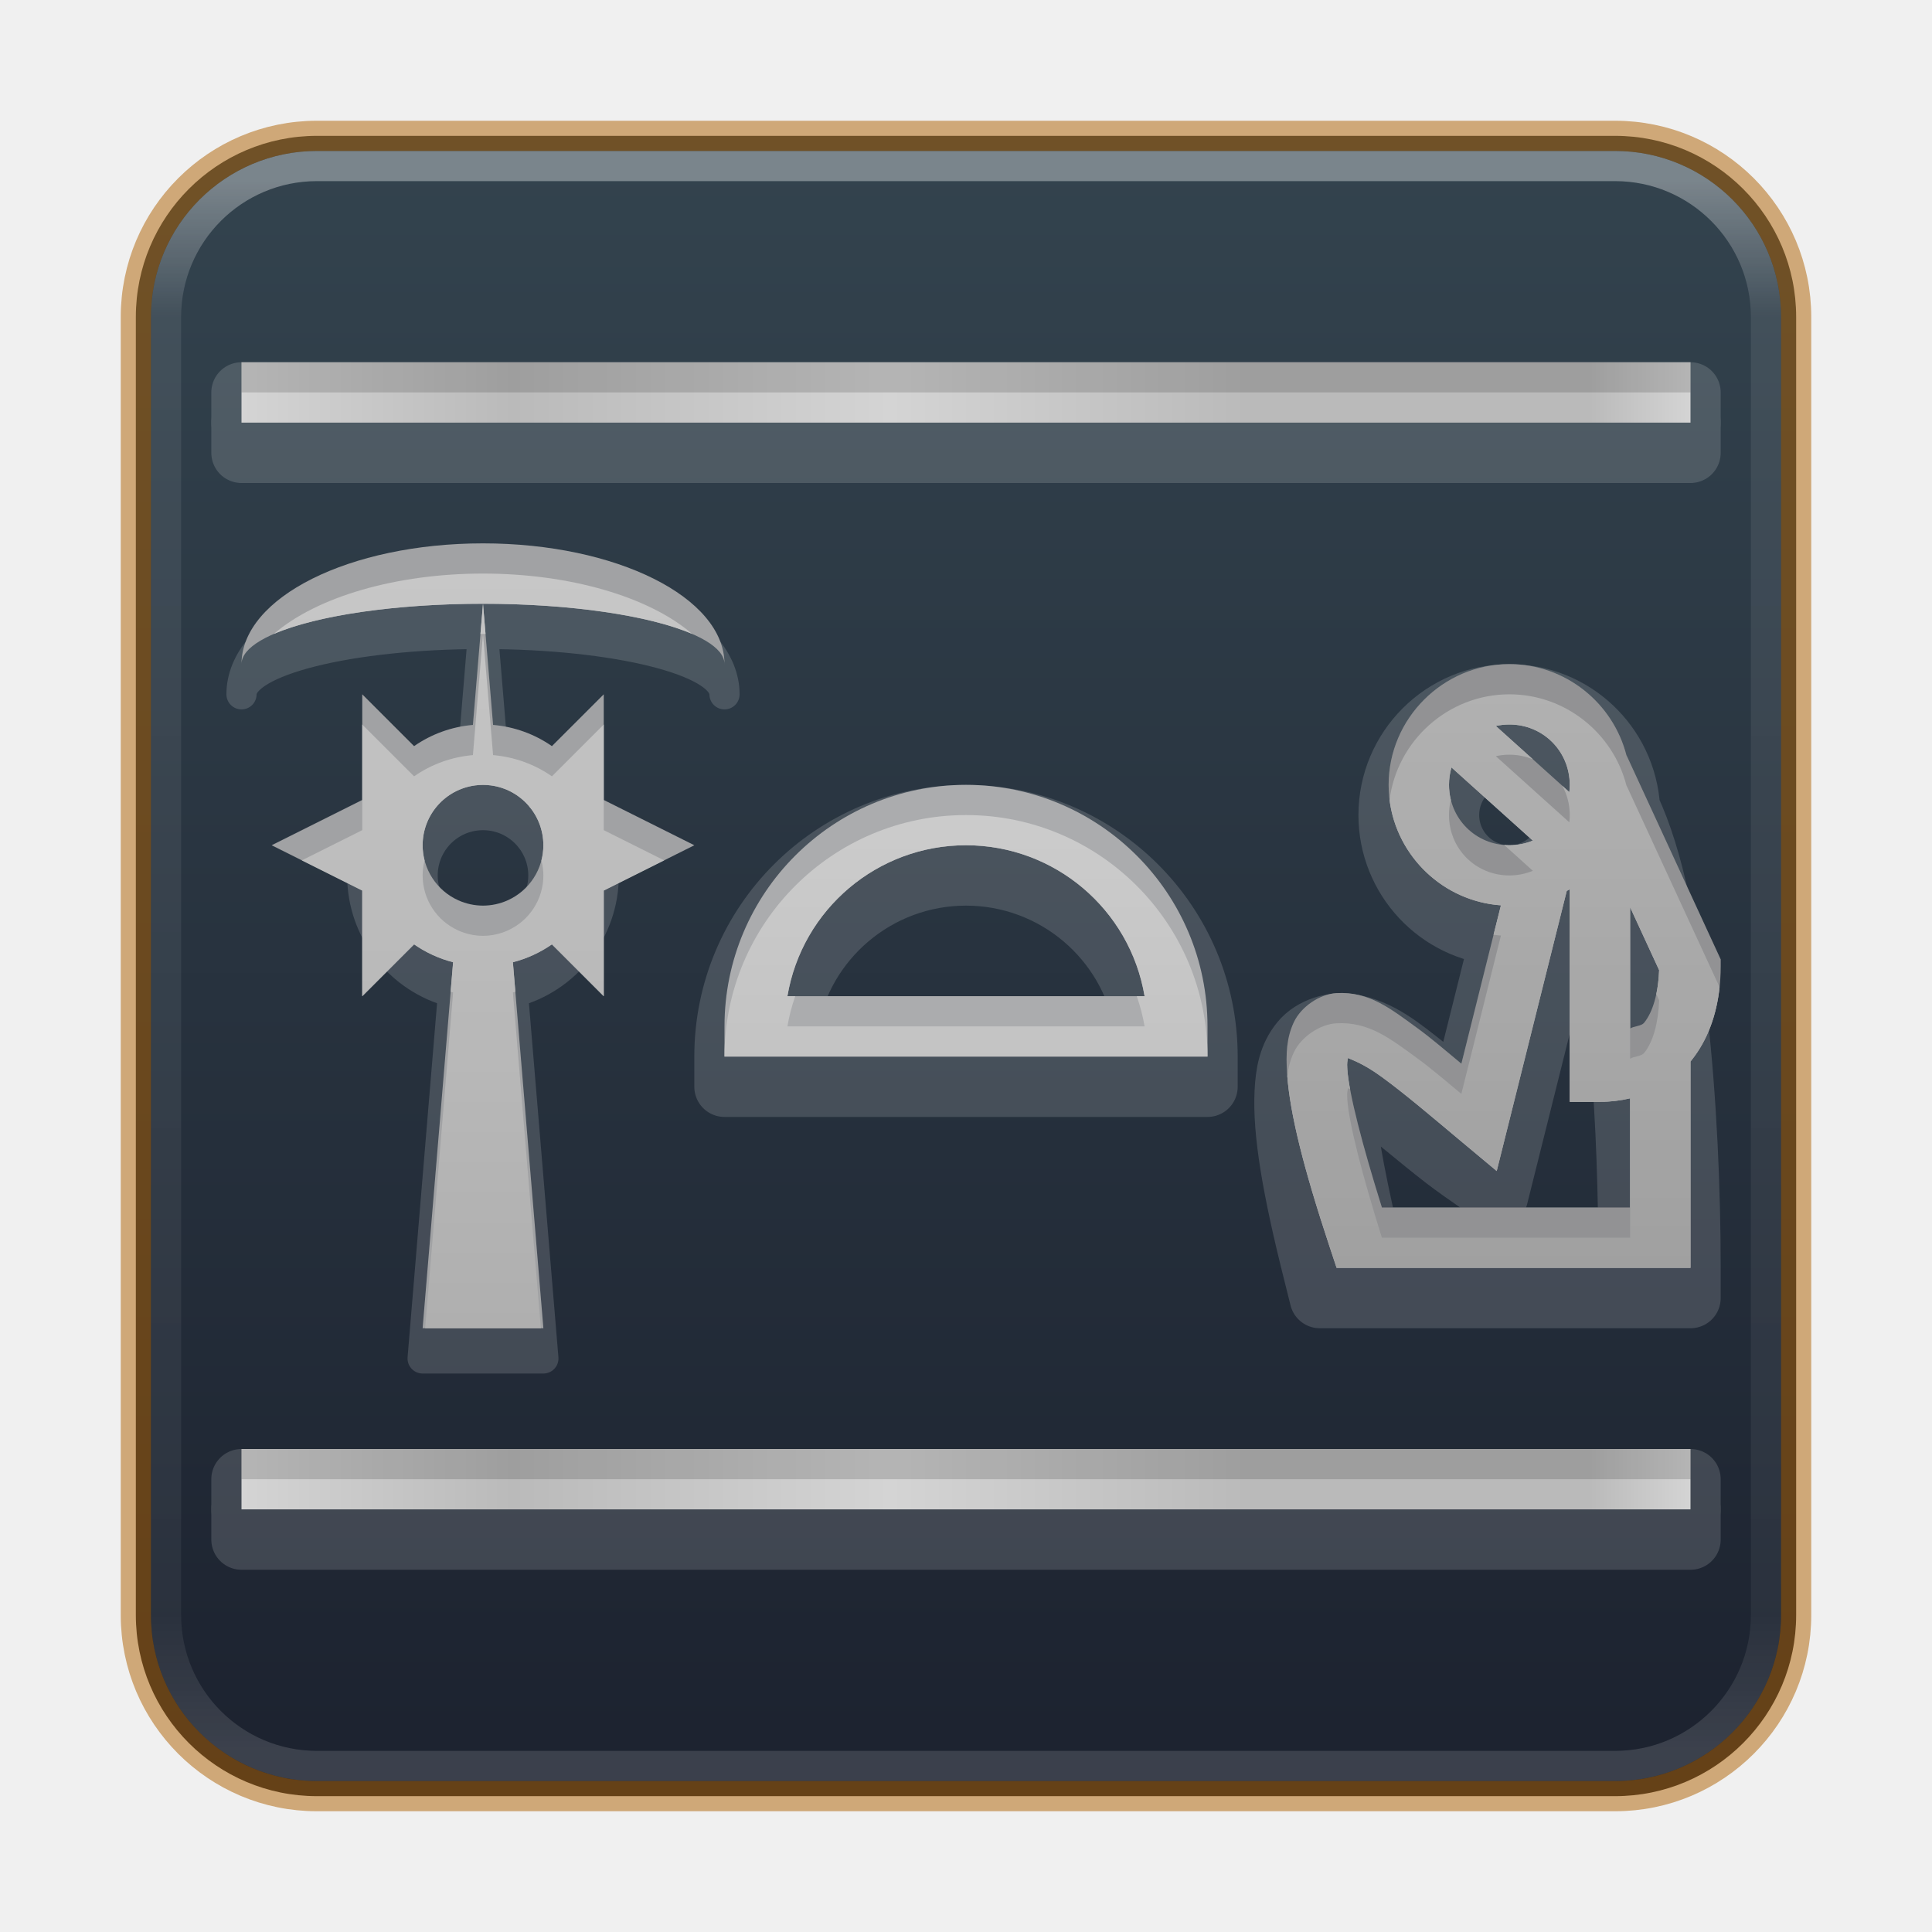
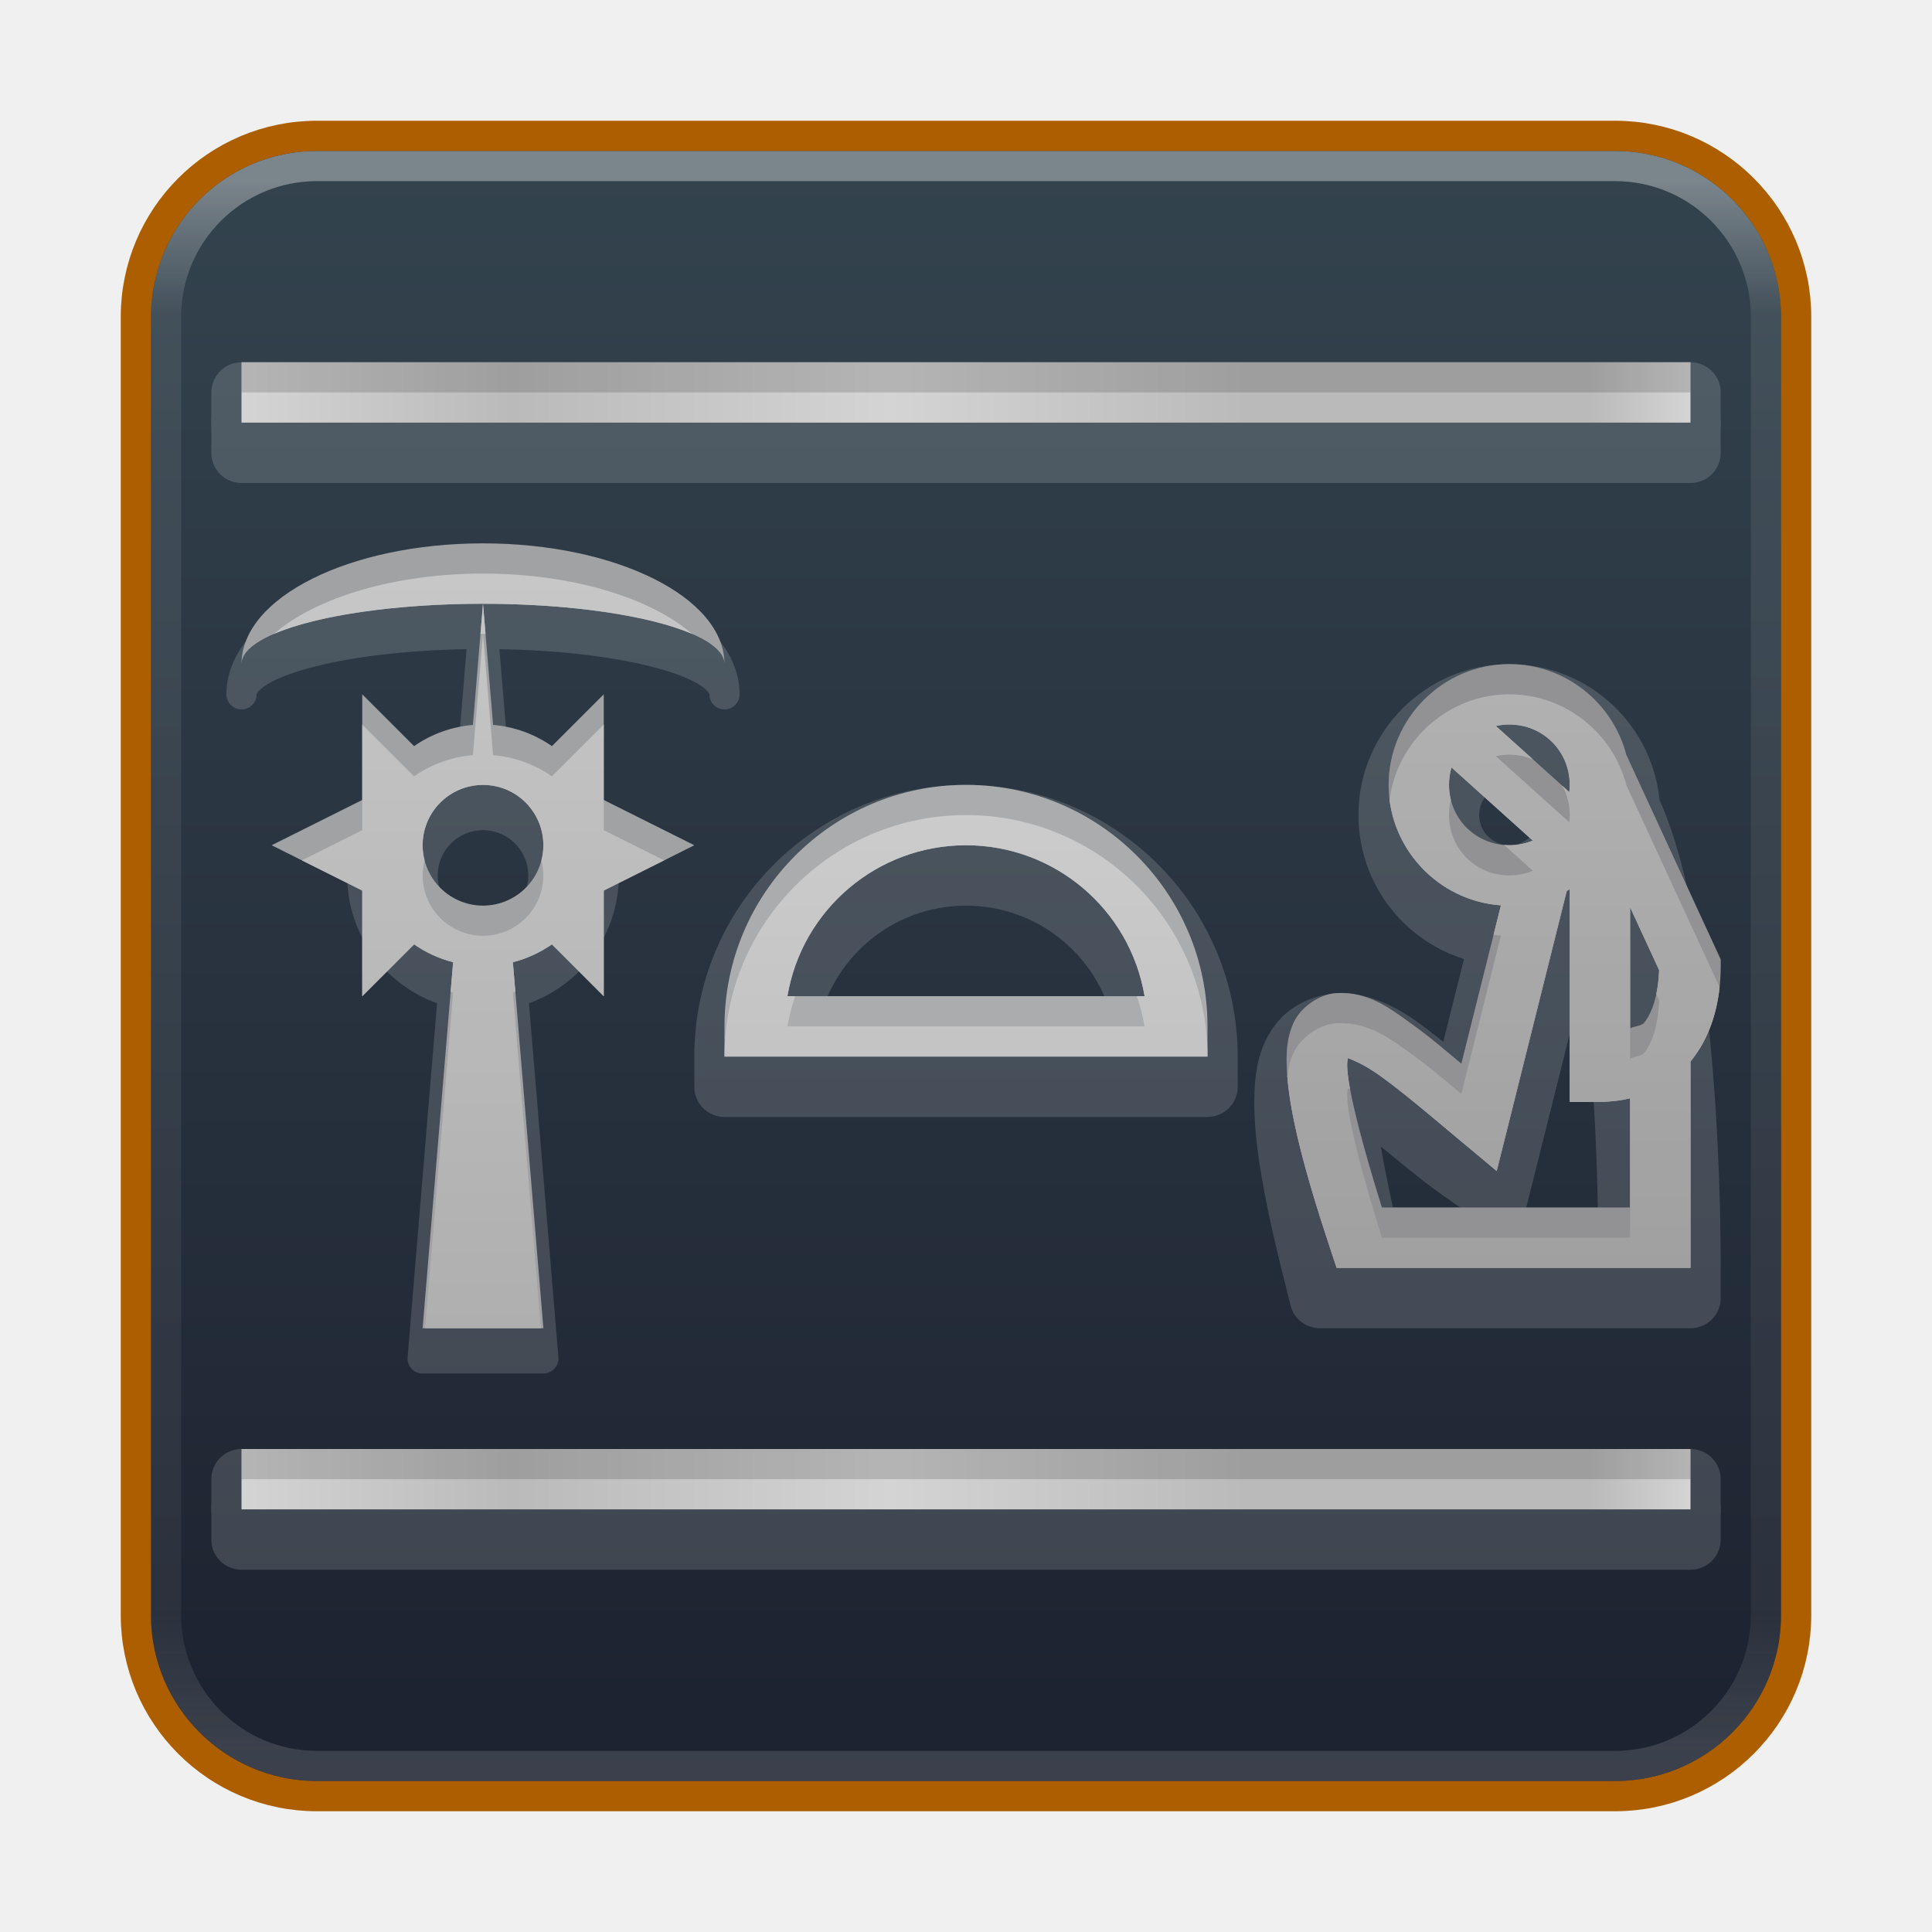
<svg xmlns="http://www.w3.org/2000/svg" xmlns:xlink="http://www.w3.org/1999/xlink" id="svg4379" height="64" width="64" version="1.1" xml:space="preserve">
  <defs id="defs4381">
    <linearGradient id="linearGradient23">
      <stop style="stop-color:#d4d4d4;stop-opacity:1;" offset="0" id="stop22" />
      <stop style="stop-color:#bababa;stop-opacity:1;" offset="0.187" id="stop24" />
      <stop style="stop-color:#d4d4d4;stop-opacity:1;" offset="0.448" id="stop25" />
      <stop style="stop-color:#bababa;stop-opacity:1;" offset="0.694" id="stop26" />
      <stop style="stop-color:#bababa;stop-opacity:1;" offset="0.931" id="stop29" />
      <stop style="stop-color:#d4d4d4;stop-opacity:1;" offset="1" id="stop23" />
    </linearGradient>
    <linearGradient id="linearGradient8">
      <stop style="stop-color:#d4d4d4;stop-opacity:1;" offset="0" id="stop8" />
      <stop style="stop-color:#bababa;stop-opacity:1;" offset="1" id="stop9" />
    </linearGradient>
    <linearGradient id="linearGradient28">
      <stop id="stop27" offset="0" style="stop-color:#33434e;stop-opacity:1;" />
      <stop id="stop28" offset="1" style="stop-color:#1c222f;stop-opacity:1;" />
    </linearGradient>
    <linearGradient x1="24" y1="5.898" x2="24" y2="42.102" id="linearGradient3381-5-4" xlink:href="#linearGradient3924-2-2-5-8" gradientUnits="userSpaceOnUse" gradientTransform="matrix(1.432432,0,0,1.436283,-2.37838,-2.470778)" />
    <linearGradient id="linearGradient3924-2-2-5-8">
      <stop id="stop3926-9-4-9-6" style="stop-color:#ffffff;stop-opacity:1" offset="0" />
      <stop id="stop3928-9-8-6-5" style="stop-color:#ffffff;stop-opacity:0.235" offset="0.087" />
      <stop id="stop3930-3-5-1-7" style="stop-color:#ffffff;stop-opacity:0.157" offset="0.913" />
      <stop id="stop3932-8-0-4-8" style="stop-color:#ffffff;stop-opacity:0.392" offset="1" />
    </linearGradient>
    <linearGradient xlink:href="#linearGradient28" id="linearGradient856-2-3" x1="23.528" y1="6.083" x2="23.528" y2="44.233" gradientUnits="userSpaceOnUse" gradientTransform="matrix(1.410256,0,0,1.410256,-1.84617,-3.256405)" />
    <linearGradient xlink:href="#linearGradient8" id="linearGradient9" x1="17" y1="18" x2="17" y2="44" gradientUnits="userSpaceOnUse" gradientTransform="translate(-1)" />
    <linearGradient xlink:href="#linearGradient8" id="linearGradient11" x1="33" y1="19" x2="33" y2="44" gradientUnits="userSpaceOnUse" />
    <linearGradient xlink:href="#linearGradient8" id="linearGradient13" x1="51" y1="19" x2="51" y2="44" gradientUnits="userSpaceOnUse" />
    <linearGradient xlink:href="#linearGradient23" id="linearGradient22" x1="8" y1="13" x2="56" y2="13" gradientUnits="userSpaceOnUse" />
    <linearGradient xlink:href="#linearGradient23" id="linearGradient1" gradientUnits="userSpaceOnUse" x1="8" y1="13" x2="56" y2="13" />
    <linearGradient xlink:href="#linearGradient23" id="linearGradient2" gradientUnits="userSpaceOnUse" x1="8" y1="13" x2="56" y2="13" />
    <linearGradient xlink:href="#linearGradient23" id="linearGradient4" gradientUnits="userSpaceOnUse" x1="8" y1="13" x2="56" y2="13" />
    <linearGradient xlink:href="#linearGradient23" id="linearGradient5" gradientUnits="userSpaceOnUse" x1="8" y1="13" x2="56" y2="13" />
    <linearGradient xlink:href="#linearGradient23" id="linearGradient7" gradientUnits="userSpaceOnUse" x1="8" y1="13" x2="56" y2="13" />
  </defs>
  <rect style="color:#000000;display:inline;overflow:visible;visibility:visible;opacity:1;fill:url(#linearGradient856-2-3);fill-rule:nonzero;stroke:none;stroke-width:1;stroke-opacity:0.5;marker:none;enable-background:accumulate" id="rect5505-21-1-5" y="4.5" x="4.5" ry="6" rx="6" height="55" width="55" />
  <g id="g43" transform="translate(0,36)">
    <g id="g37" style="opacity:0.15;fill:#ffffff;fill-opacity:1;stroke:#ffffff;stroke-width:2;stroke-linecap:round;stroke-linejoin:round;stroke-dasharray:none;stroke-opacity:1" transform="translate(0,1)">
      <path style="baseline-shift:baseline;display:inline;overflow:visible;fill:#ffffff;fill-opacity:1;stroke:#ffffff;stroke-width:2;stroke-linecap:round;stroke-linejoin:round;stroke-dasharray:none;stroke-opacity:1;enable-background:accumulate;stop-color:#000000;stop-opacity:1" d="M 56,13 H 8" id="path36" />
      <path style="baseline-shift:baseline;display:inline;overflow:visible;fill:#ffffff;fill-opacity:1;stroke:#ffffff;stroke-width:2;stroke-linecap:round;stroke-linejoin:round;stroke-dasharray:none;stroke-opacity:1;enable-background:accumulate;stop-color:#000000;stop-opacity:1" d="m 8,12 v 2 h 48 v -2 z" id="path37" />
    </g>
    <g id="g42" style="opacity:1;fill:url(#linearGradient4);fill-opacity:1;stroke:none">
      <path style="baseline-shift:baseline;display:inline;overflow:visible;vector-effect:none;fill:url(#linearGradient1);fill-opacity:1;stroke:none;enable-background:accumulate;stop-color:#000000;stop-opacity:1" d="M 56,13 H 8" id="path40" />
      <path style="baseline-shift:baseline;display:inline;overflow:visible;vector-effect:none;fill:url(#linearGradient2);fill-opacity:1;stroke:none;enable-background:accumulate;stop-color:#000000;stop-opacity:1" d="m 8,12 v 2 h 48 v -2 z" id="path42" />
    </g>
    <path style="opacity:0.15;fill:none;fill-opacity:1;stroke:#000000;stroke-width:1;stroke-linecap:butt;stroke-linejoin:round;stroke-dasharray:none;stroke-opacity:1" d="M 8,12.5 H 56" id="path43" />
  </g>
  <g id="g36">
    <g id="g32" style="opacity:0.15;fill:#ffffff;fill-opacity:1;stroke:#ffffff;stroke-width:2;stroke-linecap:round;stroke-linejoin:round;stroke-dasharray:none;stroke-opacity:1" transform="translate(0,1)">
      <path style="baseline-shift:baseline;display:inline;overflow:visible;fill:#ffffff;fill-opacity:1;stroke:#ffffff;stroke-width:2;stroke-linecap:round;stroke-linejoin:round;stroke-dasharray:none;stroke-opacity:1;enable-background:accumulate;stop-color:#000000;stop-opacity:1" d="M 56,13 H 8" id="path30" />
      <path style="baseline-shift:baseline;display:inline;overflow:visible;fill:#ffffff;fill-opacity:1;stroke:#ffffff;stroke-width:2;stroke-linecap:round;stroke-linejoin:round;stroke-dasharray:none;stroke-opacity:1;enable-background:accumulate;stop-color:#000000;stop-opacity:1" d="m 8,12 v 2 h 48 v -2 z" id="path32" />
    </g>
    <g id="path18" style="opacity:1;fill:url(#linearGradient22);fill-opacity:1;stroke:none">
      <path style="baseline-shift:baseline;display:inline;overflow:visible;vector-effect:none;fill:url(#linearGradient5);fill-opacity:1;stroke:none;enable-background:accumulate;stop-color:#000000;stop-opacity:1" d="M 56,13 H 8" id="path19" />
      <path style="baseline-shift:baseline;display:inline;overflow:visible;vector-effect:none;fill:url(#linearGradient7);fill-opacity:1;stroke:none;enable-background:accumulate;stop-color:#000000;stop-opacity:1" d="m 8,12 v 2 h 48 v -2 z" id="path21" />
    </g>
    <path style="opacity:0.15;fill:none;fill-opacity:1;stroke:#000000;stroke-width:1;stroke-linecap:butt;stroke-linejoin:round;stroke-dasharray:none;stroke-opacity:1" d="M 8,12.5 H 56" id="path34" />
  </g>
  <rect style="opacity:0.35;fill:none;stroke:url(#linearGradient3381-5-4);stroke-width:1;stroke-linecap:round;stroke-linejoin:round;stroke-miterlimit:4;stroke-dasharray:none;stroke-dashoffset:0;stroke-opacity:1" id="rect6741-5-0-2-3" y="5.5" x="5.5" ry="5" height="53" width="53" rx="5" />
-   <rect style="color:#000000;display:inline;overflow:visible;visibility:visible;opacity:0.5;fill:none;fill-opacity:1;fill-rule:nonzero;stroke:#ad5f00;stroke-width:1;stroke-opacity:1;marker:none;enable-background:accumulate" id="rect863" y="4.5" x="4.5" ry="6" rx="6" height="55" width="55" />
+   <rect style="color:#000000;display:inline;overflow:visible;visibility:visible;opacity:1;fill:none;fill-opacity:1;fill-rule:nonzero;stroke:#ad5f00;stroke-width:1;stroke-opacity:1;marker:none;enable-background:accumulate" id="rect863" y="4.5" x="4.5" ry="6" rx="6" height="55" width="55" />
  <path id="path28" style="display:none;opacity:0.15;fill:#fafafa;stroke:#fafafa;stroke-width:2;stroke-linecap:round;stroke-linejoin:round;stroke-dasharray:none;stroke-opacity:1" d="m 25,39 v 4 l -2,6 -6,3 8,-3 8,9 h 4 L 25,48 26,43.5 Z" />
  <path style="display:none;opacity:0.15;fill:#fafafa;stroke:#fafafa;stroke-width:2;stroke-linecap:round;stroke-linejoin:round;stroke-dasharray:none;stroke-opacity:1" d="m 45,6 v 8 l 5,3 H 45 L 41,23 30,25.947 40,21 44,16 42,6 Z" id="path26" />
  <path style="display:none;opacity:1;fill:#1c222f;fill-opacity:1;stroke:none;stroke-linecap:round;stroke-linejoin:round;stroke-opacity:0.502" d="m 45,5 v 8 l 5,3 H 45 L 41,22 30,24.947 40,20 44,15 42,5 Z" id="path11" />
  <path style="display:none;opacity:0.15;fill:#fafafa;stroke:#fafafa;stroke-width:2;stroke-linecap:round;stroke-linejoin:round;stroke-dasharray:none;stroke-opacity:1" d="m 53,17 h 5 v 3 z" id="path27" />
  <path style="display:none;opacity:1;fill:#1c222f;fill-opacity:1;stroke:none;stroke-linecap:round;stroke-linejoin:round;stroke-opacity:0.502" d="m 53,16 h 6 v 3 z" id="path12" />
  <path id="path15" style="display:none;opacity:1;fill:#0e141f;stroke:none;stroke-linecap:round;stroke-linejoin:round;stroke-opacity:0.502" d="m 25,38 v 4 l -2,6 -6,3 8,-2 9,10 h 5 L 25,47 26,42.5 Z" />
  <path style="display:none;opacity:0.15;fill:#fafafa;stroke:#fafafa;stroke-linecap:round;stroke-linejoin:round;stroke-opacity:1" d="m 15,55 -4,4 h 2.5 z" id="path29" />
  <path style="display:none;opacity:1;fill:#0e141f;stroke:none;stroke-linecap:round;stroke-linejoin:round;stroke-opacity:0.502" d="m 15,54 -5,5 h 3 z" id="path16" />
  <path style="display:none;opacity:1;fill:#0e141f;fill-opacity:1;stroke:none;stroke-linecap:round;stroke-linejoin:round;stroke-opacity:0.502" d="m 42,5 2,10 -4,5 -10,5 10,-4 5,-6 5,1 -5,-3 z" id="path20" />
  <path style="display:none;opacity:1;fill:#0e141f;fill-opacity:1;stroke:none;stroke-linecap:round;stroke-linejoin:round;stroke-opacity:0.502" d="m 53,16 h 6 v 1 z" id="path23" />
  <path id="path39" style="opacity:0.15;fill:#ffffff;fill-opacity:1;stroke:#ffffff;stroke-width:2;stroke-linecap:round;stroke-linejoin:round;stroke-dasharray:none;stroke-opacity:1" d="m 32,27 a 8,8 0 0 0 -8,8 v 1 h 1 14 1 v -1 a 8,8 0 0 0 -8,-8 z m 0,2 a 6,6 0 0 1 5.916,5 H 26.084 A 6,6 0 0 1 32,29 Z" />
  <path id="path31" style="display:inline;opacity:1;fill:#abacae;fill-opacity:1;stroke:none;stroke-width:2;stroke-linecap:round;stroke-linejoin:round;stroke-dasharray:none;stroke-opacity:1" d="m 32,26 a 8,8 0 0 0 -8,8 v 1 h 1 14 1 v -1 a 8,8 0 0 0 -8,-8 z m 0,2 a 6,6 0 0 1 5.916,5 H 26.084 A 6,6 0 0 1 32,28 Z" />
  <path id="path52" style="display:inline;opacity:1;fill:url(#linearGradient11);fill-opacity:1;stroke:none;stroke-width:2;stroke-linecap:round;stroke-linejoin:round;stroke-dasharray:none;stroke-opacity:1" d="m 32,27 a 8,8 0 0 0 -8,8 h 1 14 1 a 8,8 0 0 0 -8,-8 z m 0,1 a 6,6 0 0 1 5.916,5 h -0.26 a 6,6 0 0 1 0.26,1 H 26.084 a 6,6 0 0 1 0.26,-1 H 26.084 A 6,6 0 0 1 32,28 Z" />
  <g id="g34" style="display:inline">
    <path id="path41" style="opacity:0.15;fill:#ffffff;fill-opacity:1;stroke:#ffffff;stroke-linecap:round;stroke-linejoin:round;stroke-opacity:1" d="m 16,19 a 8,4 0 0 0 -8,4 8,2 0 0 1 8,-2 8,2 0 0 1 8,2 8,4 0 0 0 -8,-4 z m 0,2 -0.334,4.014 A 4,4 0 0 0 12,29 4,4 0 0 0 15.01,32.875 L 14,45 h 4 L 16.99,32.875 A 4,4 0 0 0 20,29 4,4 0 0 0 16.334,25.014 Z m 0,6 A 2,2 0 0 1 16.262,27.018 2,2 0 0 1 18,29 2,2 0 0 1 16.818,30.824 2,2 0 0 1 16,31 2,2 0 0 1 15.182,30.824 2,2 0 0 1 14,29 2,2 0 0 1 15.738,27.018 2,2 0 0 1 16,27 Z" />
    <path id="path17" style="opacity:1;fill:#abacae;fill-opacity:1;stroke:none;stroke-linecap:round;stroke-linejoin:round;stroke-opacity:0.502" d="m 16,18 a 8,4 0 0 0 -8,4 8,2 0 0 1 8,-2 8,2 0 0 1 8,2 8,4 0 0 0 -8,-4 z m 0,2 -0.334,4.014 a 4,4 0 0 0 -1.949,0.703 L 12,23 v 3.5 L 9,28 12,29.5 V 33 l 1.717,-1.717 A 4,4 0 0 0 15.01,31.875 L 14,44 h 4 L 16.99,31.875 a 4,4 0 0 0 1.293,-0.592 L 20,33 V 29.5 L 23,28 20,26.5 V 23 l -1.717,1.717 a 4,4 0 0 0 -1.949,-0.703 z m 0,6 A 2,2 0 0 1 16.262,26.018 2,2 0 0 1 18,28 2,2 0 0 1 16.818,29.824 2,2 0 0 1 16,30 2,2 0 0 1 15.182,29.824 2,2 0 0 1 14,28 2,2 0 0 1 15.738,26.018 2,2 0 0 1 16,26 Z" />
    <path id="path3" style="opacity:1;fill:url(#linearGradient9);fill-opacity:1;stroke:none;stroke-linecap:round;stroke-linejoin:round;stroke-opacity:0.502" d="M 16,19 A 8,4 0 0 0 9.072,21 8,2 0 0 1 16,20 8,2 0 0 1 22.928,21 8,4 0 0 0 16,19 Z m 0,1 -0.084,1 A 8,2 0 0 1 16,21 a 8,2 0 0 1 0.084,0 z m 0,1 -0.334,4.014 a 4,4 0 0 0 -1.949,0.703 L 12,24 v 2.5 1 l -2,1 2,1 v 1 2.5 l 1.717,-1.717 A 4,4 0 0 0 15.01,31.875 l -0.082,0.979 a 4,4 0 0 0 0.082,0.021 L 14.084,44 h 3.832 L 16.99,32.875 a 4,4 0 0 0 0.082,-0.021 L 16.99,31.875 a 4,4 0 0 0 1.293,-0.592 L 20,33 v -2.5 -1 l 2,-1 -2,-1 v -1 -2.5 l -1.717,1.717 a 4,4 0 0 0 -1.949,-0.703 z m 0,5 A 2,2 0 0 1 16.262,26.018 2,2 0 0 1 18,28 a 2,2 0 0 1 -0.064,0.504 2,2 0 0 1 0,0.002 A 2,2 0 0 1 18,29 2,2 0 0 1 16.818,30.824 2,2 0 0 1 16,31 2,2 0 0 1 15.182,30.824 2,2 0 0 1 14,29 a 2,2 0 0 1 0.064,-0.494 2,2 0 0 1 0,-0.002 A 2,2 0 0 1 14,28 2,2 0 0 1 15.738,26.018 2,2 0 0 1 16,26 Z" />
    <path id="path13" style="opacity:0.06;fill:#000000;fill-opacity:1;stroke:none;stroke-linecap:round;stroke-linejoin:round;stroke-opacity:0.502" d="m 16,18 a 8,4 0 0 0 -8,4 8,2 0 0 1 8,-2 8,2 0 0 1 8,2 8,4 0 0 0 -8,-4 z m 0,2 -0.334,4.014 a 4,4 0 0 0 -1.949,0.703 L 12,23 v 3.5 L 9,28 12,29.5 V 33 l 1.717,-1.717 A 4,4 0 0 0 15.01,31.875 L 14,44 h 4 L 16.99,31.875 a 4,4 0 0 0 1.293,-0.592 L 20,33 V 29.5 L 23,28 20,26.5 V 23 l -1.717,1.717 a 4,4 0 0 0 -1.949,-0.703 z m 0,6 A 2,2 0 0 1 16.262,26.018 2,2 0 0 1 18,28 2,2 0 0 1 16.818,29.824 2,2 0 0 1 16,30 2,2 0 0 1 15.182,29.824 2,2 0 0 1 14,28 2,2 0 0 1 15.738,26.018 2,2 0 0 1 16,26 Z" />
  </g>
  <g id="g35">
    <path id="path38" style="opacity:0.15;fill:#ffffff;fill-opacity:1;stroke:#ffffff;stroke-width:2;stroke-linecap:round;stroke-linejoin:round;stroke-dasharray:none;stroke-opacity:1" d="m 50,23 a 4,4 0 0 0 -4,4 4,4 0 0 0 3.721,3.99 l -1.316,5.268 c -0.393,-0.318 -0.749,-0.594 -1.156,-0.914 -0.818,-0.644 -1.538,-1.264 -2.551,-1.426 -0.506,-0.081 -1.221,0.101 -1.613,0.58 -0.392,0.479 -0.496,1.035 -0.527,1.684 -0.063,1.297 0.236,3.148 0.975,6.064 L 43.721,43 H 56 v -1 c 0,-2.533 -0.125,-5.562 -0.443,-8.363 -0.306,-2.694 -0.757,-5.15 -1.564,-6.881 A 4,4 0 0 0 50,23 Z m 0,2 A 2,2 0 0 1 52,26.986 2,2 0 0 1 52,27 1,1 0 0 0 52,27.014 2,2 0 0 1 50,29 2,2 0 0 1 48,27 2,2 0 0 1 50,25 Z m 2.879,4.775 c 0.284,1.182 0.52,2.598 0.689,4.088 0.269,2.367 0.351,4.875 0.379,7.137 H 45.344 c -0.509,-2.198 -0.825,-3.983 -0.789,-4.721 0.01,-0.211 0.014,-0.17 0.037,-0.254 0.229,0.099 0.757,0.369 1.42,0.891 0.76,0.598 1.599,1.334 2.416,1.904 l 1.189,0.83 2.283,-9.131 h 0.002 a 4,4 0 0 0 0.977,-0.744 z" />
    <path id="path4" style="baseline-shift:baseline;display:inline;overflow:visible;opacity:1;vector-effect:none;fill:#abacae;stroke-linecap:round;enable-background:accumulate;stop-color:#000000;stop-opacity:1" d="m 50,22 c -2.197,0 -4,1.803 -4,4 0,2.104 1.652,3.846 3.721,3.99 l -1.311,5.246 c -0.494,-0.408 -0.995,-0.842 -1.469,-1.186 -0.871,-0.632 -1.588,-1.213 -2.67,-1.152 -0.541,0.03 -1.165,0.444 -1.408,0.959 -0.243,0.515 -0.269,1.048 -0.227,1.691 0.084,1.287 0.524,3.083 1.414,5.766 L 44.277,42 H 56 v -6.836 c 0.011,-0.013 0.021,-0.026 0.031,-0.039 C 56.714,34.271 57,33.167 57,32 v -0.219 l -3.092,-6.701 a 1,1 0 0 0 -0.031,-0.062 C 53.435,23.29 51.859,22 50,22 Z m 0,2 c 1.116,0 2,0.884 2,2 0,0.082 -0.004,0.161 -0.014,0.24 L 49.551,24.049 C 49.695,24.017 49.845,24 50,24 Z m -1.918,1.422 2.695,2.424 C 50.539,27.944 50.277,28 50,28 c -1.116,0 -2,-0.884 -2,-2 0,-0.202 0.028,-0.395 0.082,-0.578 z M 52,29.459 V 36.5 h 1 c 0.347,0 0.682,-0.041 1,-0.117 V 40 h -8.223 c -0.648,-2.072 -1.092,-3.775 -1.145,-4.582 -0.016,-0.244 0.006,-0.252 0.021,-0.371 0.155,0.074 0.497,0.176 1.113,0.623 0.766,0.556 1.679,1.336 2.59,2.098 l 1.225,1.023 2.32,-9.277 c 0.033,-0.018 0.065,-0.036 0.098,-0.055 z m 2,0.596 0.961,2.082 C 54.933,32.884 54.763,33.507 54.469,33.875 54.368,34.002 54.127,33.984 54,34.074 Z" />
    <path id="path7" style="baseline-shift:baseline;display:inline;overflow:visible;opacity:1;vector-effect:none;fill:url(#linearGradient13);stroke-linecap:round;enable-background:accumulate;stop-color:#000000;stop-opacity:1" d="m 50,23 c -2.028,0 -3.72,1.536 -3.969,3.5 0.237,1.874 1.787,3.357 3.689,3.49 l -0.244,0.975 c 0.081,0.011 0.162,0.02 0.244,0.025 l -1.311,5.246 c -0.494,-0.408 -0.995,-0.842 -1.469,-1.186 -0.871,-0.632 -1.588,-1.213 -2.67,-1.152 -0.541,0.03 -1.165,0.444 -1.408,0.959 -0.121,0.256 -0.187,0.515 -0.219,0.791 0.1,1.28 0.539,3.052 1.406,5.666 L 44.277,42 H 56 v -5.836 -1 c 0.011,-0.013 0.021,-0.026 0.031,-0.039 0.544,-0.68 0.835,-1.519 0.932,-2.422 6.8e-5,-6.39e-4 -6.8e-5,-0.001 0,-0.002 l -3.055,-6.621 a 1,1 0 0 0 -0.031,-0.062 C 53.435,24.29 51.859,23 50,23 Z m 0,1 c 1.116,0 2,0.884 2,2 0,0.082 -0.004,0.161 -0.014,0.24 L 51.756,26.033 C 51.911,26.319 52,26.648 52,27 c 0,0.082 -0.004,0.161 -0.014,0.24 L 49.551,25.049 C 49.695,25.017 49.845,25 50,25 c 0.277,0 0.541,0.055 0.779,0.154 L 49.551,24.049 C 49.695,24.017 49.845,24 50,24 Z m -1.918,1.422 2.695,2.424 C 50.539,27.944 50.277,28 50,28 49.942,28 49.886,27.997 49.83,27.992 l 0.947,0.854 C 50.539,28.944 50.277,29 50,29 48.884,29 48,28.116 48,27 48,26.826 48.02,26.658 48.061,26.498 48.021,26.339 48,26.173 48,26 c 0,-0.202 0.028,-0.395 0.082,-0.578 z M 52,29.459 v 1 V 36.5 h 1 c 0.347,0 0.682,-0.041 1,-0.117 v 1 V 40 41 h -8.223 c -0.648,-2.072 -1.092,-3.775 -1.145,-4.582 -0.016,-0.244 0.006,-0.252 0.021,-0.371 0.02,0.009 0.042,0.02 0.068,0.031 -0.048,-0.26 -0.078,-0.482 -0.09,-0.66 -0.016,-0.244 0.006,-0.252 0.021,-0.371 0.155,0.074 0.497,0.176 1.113,0.623 0.766,0.556 1.679,1.336 2.59,2.098 l 1.225,1.023 2.32,-9.277 c 0.033,-0.018 0.065,-0.036 0.098,-0.055 z m 2,0.596 0.961,2.082 c -0.011,0.286 -0.042,0.554 -0.094,0.797 l 0.094,0.203 C 54.933,33.884 54.763,34.507 54.469,34.875 54.368,35.002 54.127,34.984 54,35.074 v -1 -3.02 z" />
    <path id="path14" style="baseline-shift:baseline;display:inline;overflow:visible;opacity:0.15;vector-effect:none;fill:#000000;fill-opacity:1;stroke-linecap:round;enable-background:accumulate;stop-color:#000000;stop-opacity:1" d="m 50,22 c -2.197,0 -4,1.803 -4,4 0,2.104 1.652,3.846 3.721,3.99 l -1.311,5.246 c -0.494,-0.408 -0.995,-0.842 -1.469,-1.186 -0.871,-0.632 -1.588,-1.213 -2.67,-1.152 -0.541,0.03 -1.165,0.444 -1.408,0.959 -0.243,0.515 -0.269,1.048 -0.227,1.691 0.084,1.287 0.524,3.083 1.414,5.766 L 44.277,42 H 56 v -6.836 c 0.011,-0.013 0.021,-0.026 0.031,-0.039 C 56.714,34.271 57,33.167 57,32 v -0.219 l -3.092,-6.701 a 1,1 0 0 0 -0.031,-0.062 C 53.435,23.29 51.859,22 50,22 Z m 0,2 c 1.116,0 2,0.884 2,2 0,0.082 -0.004,0.161 -0.014,0.24 L 49.551,24.049 C 49.695,24.017 49.845,24 50,24 Z m -1.918,1.422 2.695,2.424 C 50.539,27.944 50.277,28 50,28 c -1.116,0 -2,-0.884 -2,-2 0,-0.202 0.028,-0.395 0.082,-0.578 z M 52,29.459 V 36.5 h 1 c 0.347,0 0.682,-0.041 1,-0.117 V 40 h -8.223 c -0.648,-2.072 -1.092,-3.775 -1.145,-4.582 -0.016,-0.244 0.006,-0.252 0.021,-0.371 0.155,0.074 0.497,0.176 1.113,0.623 0.766,0.556 1.679,1.336 2.59,2.098 l 1.225,1.023 2.32,-9.277 c 0.033,-0.018 0.065,-0.036 0.098,-0.055 z m 2,0.596 0.961,2.082 C 54.933,32.884 54.763,33.507 54.469,33.875 54.368,34.002 54.127,33.984 54,34.074 Z" />
  </g>
</svg>
